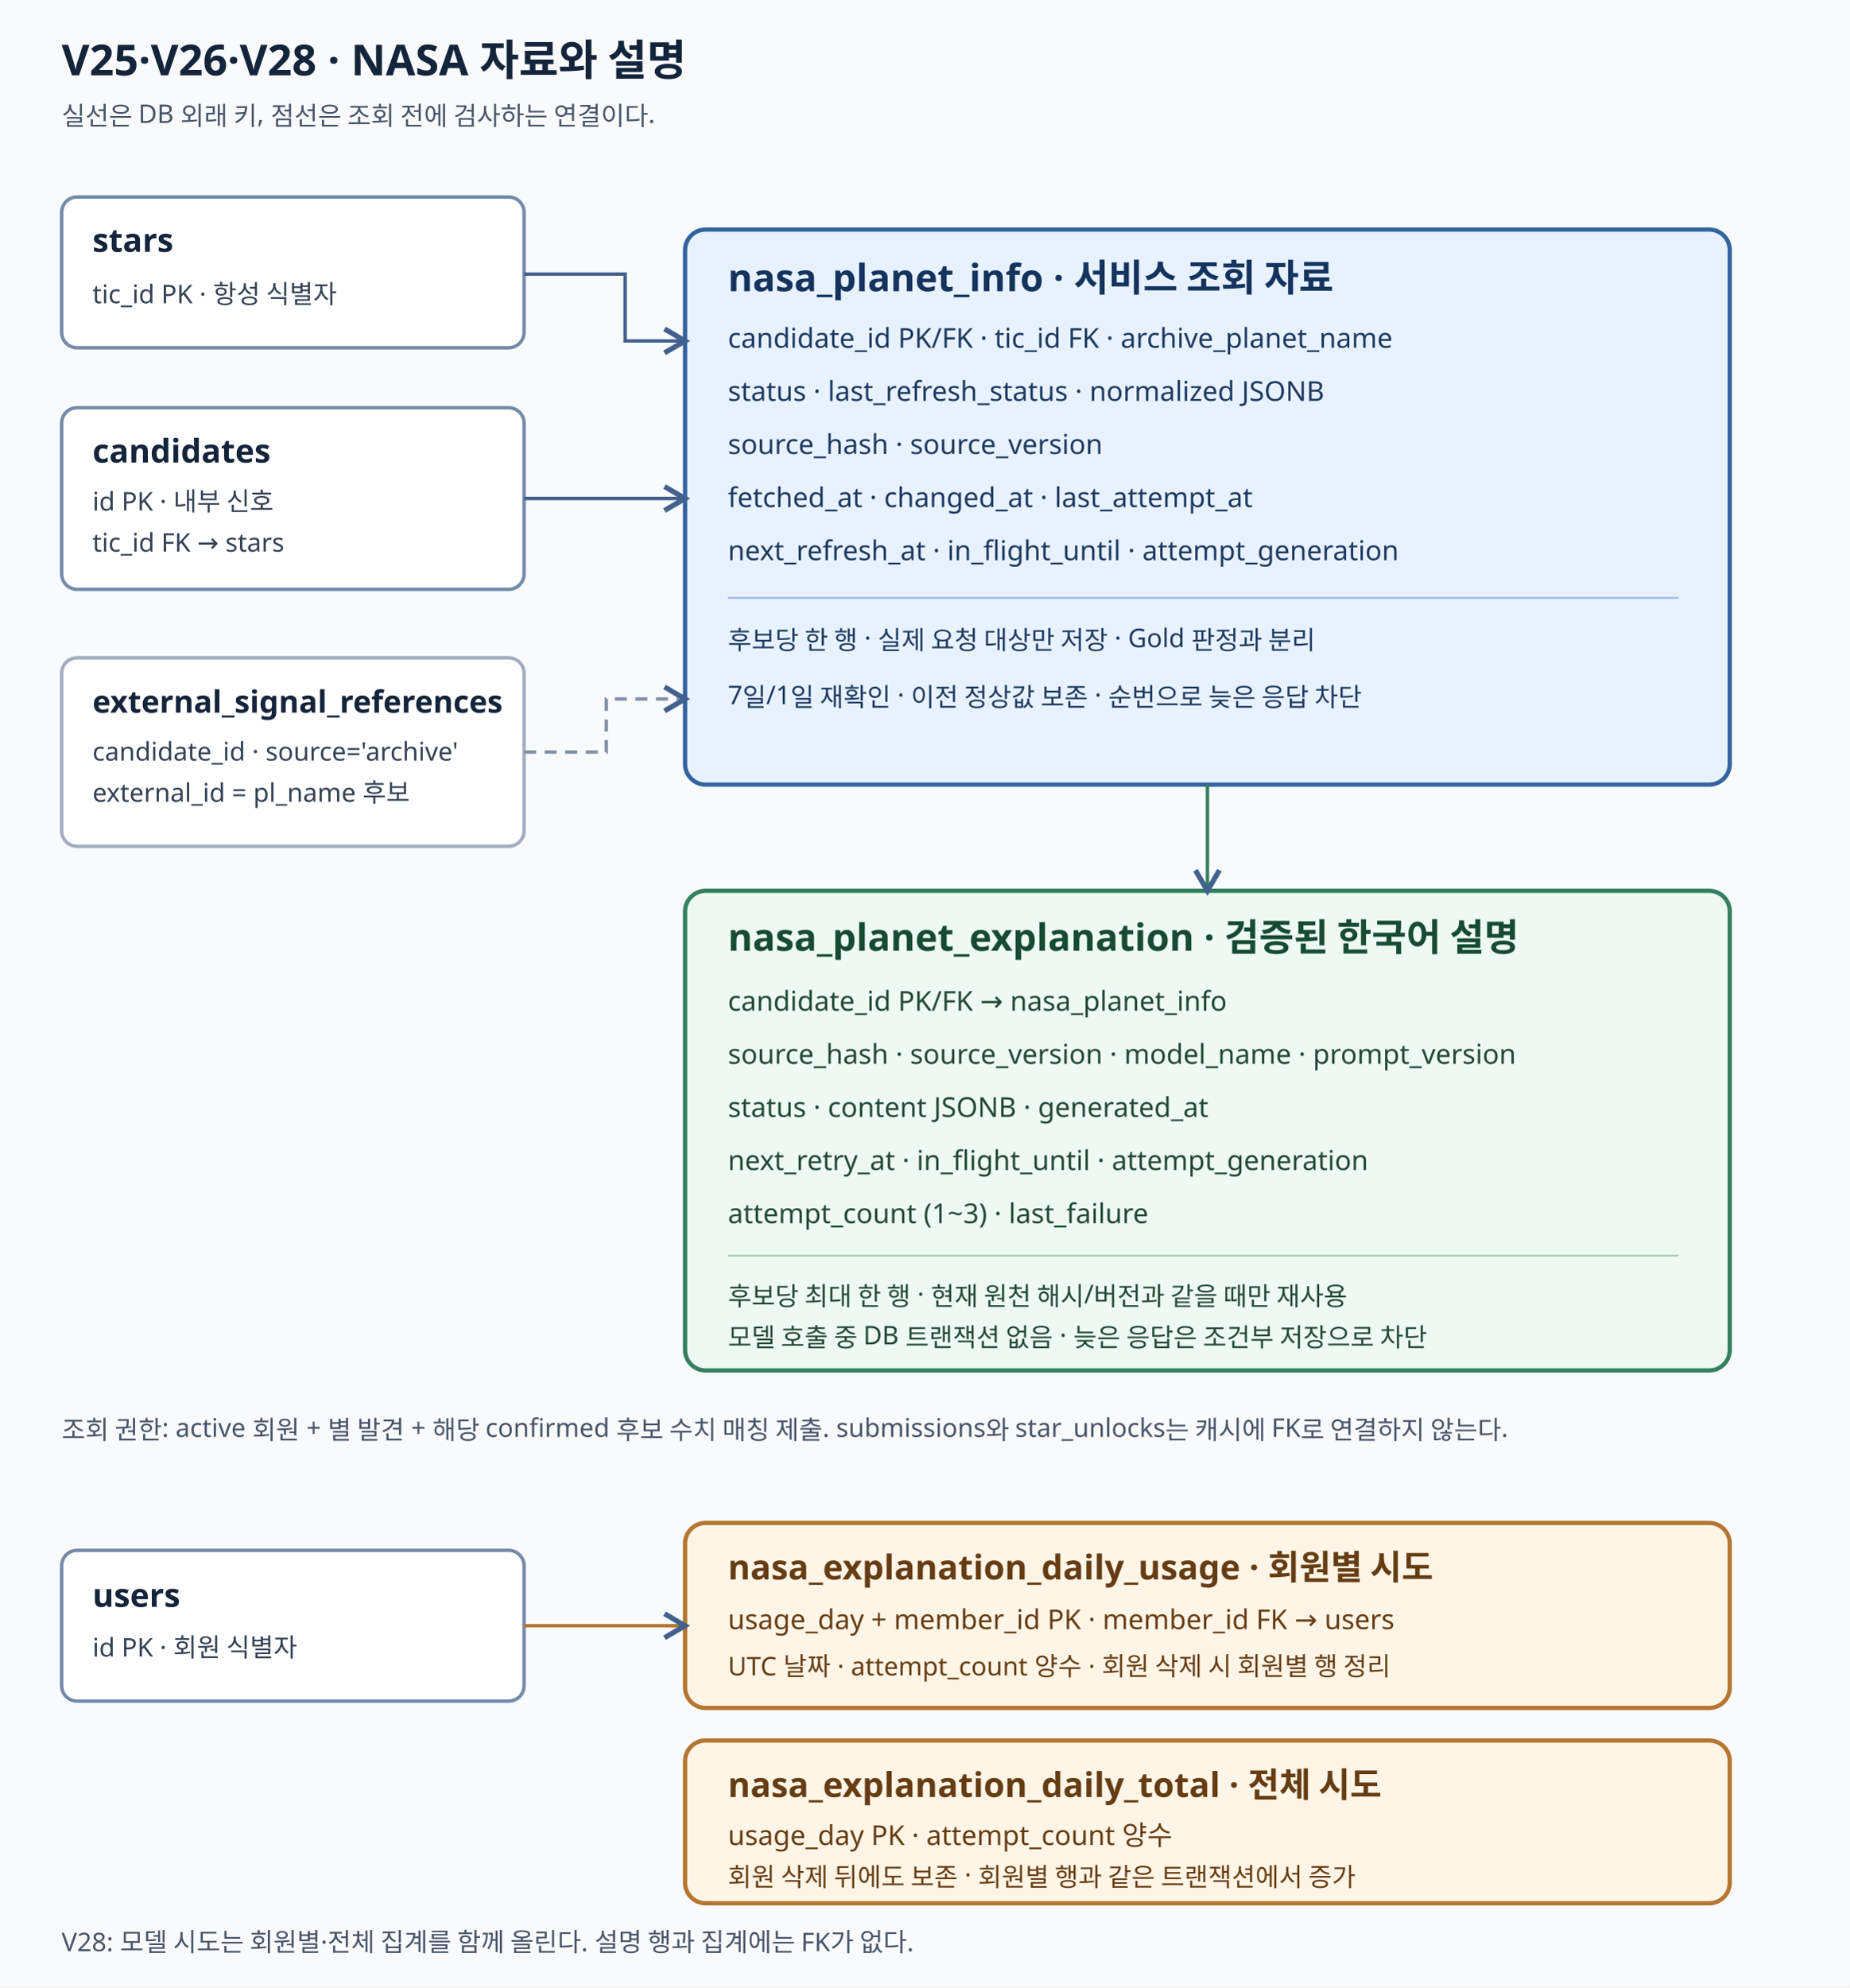
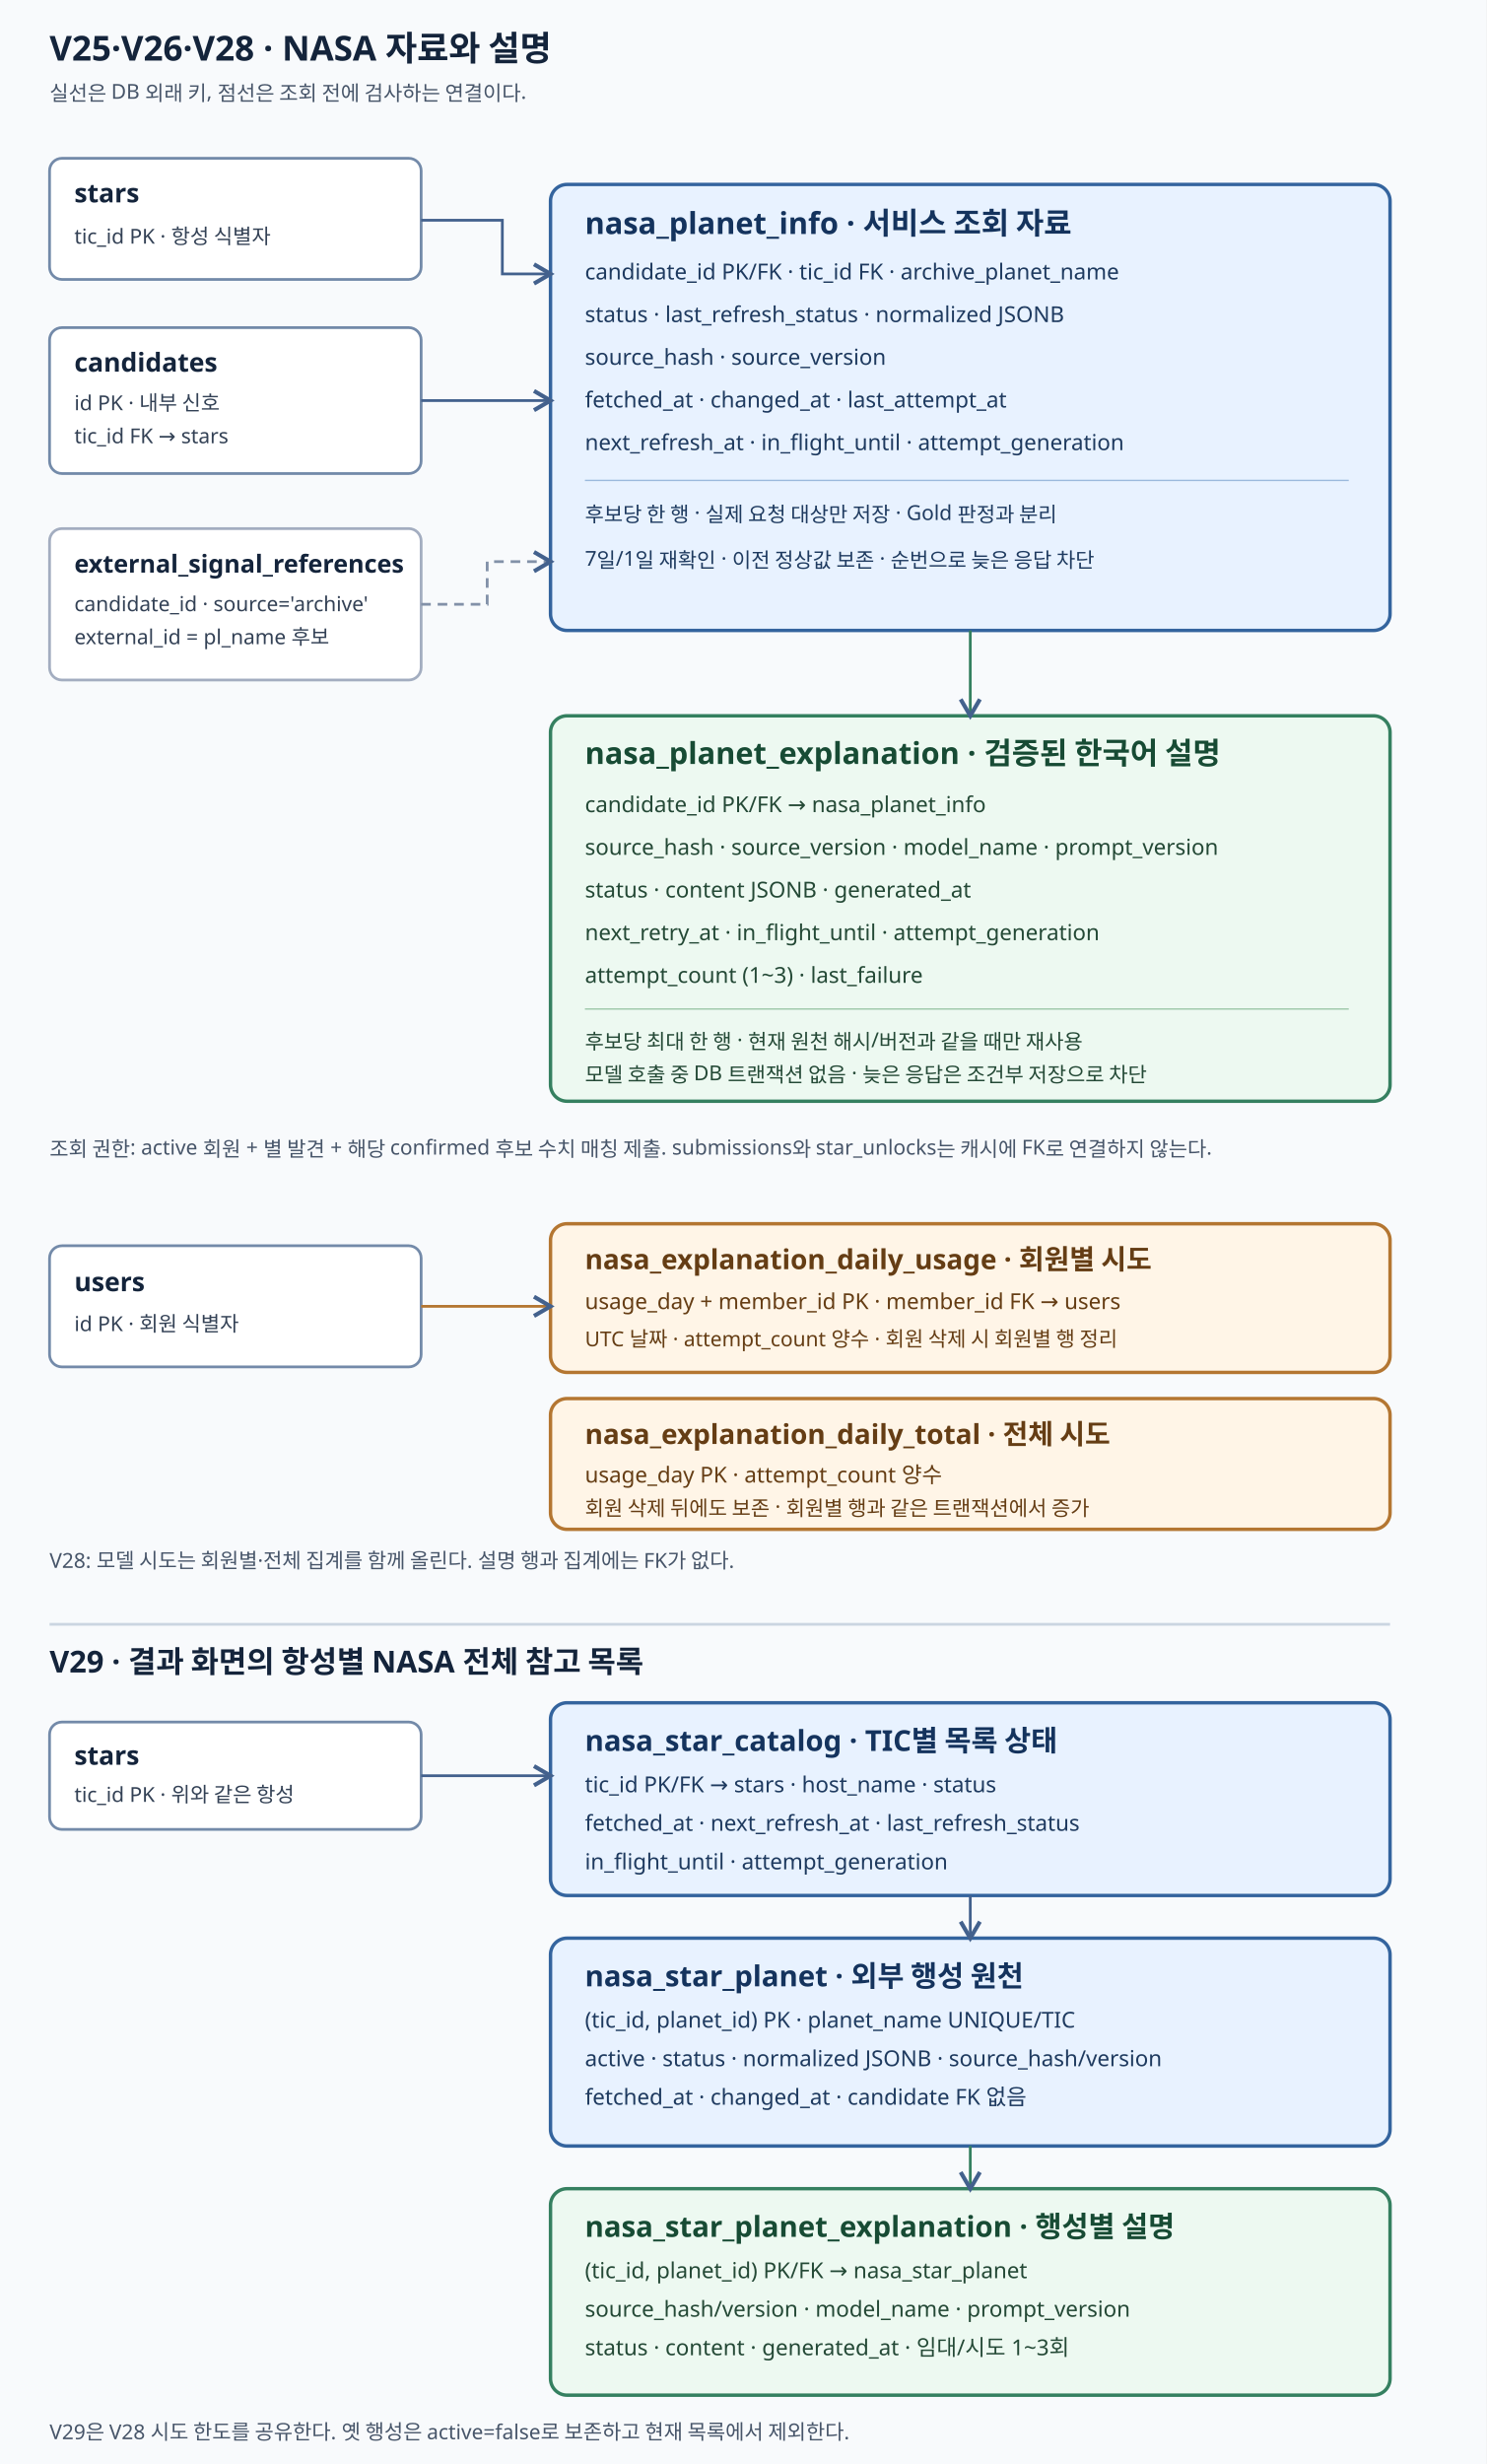
- <svg xmlns="http://www.w3.org/2000/svg" width="1080" height="1160" viewBox="0 0 1080 1160" role="img" aria-labelledby="title desc">
+ <svg xmlns="http://www.w3.org/2000/svg" width="1080" height="1790" viewBox="0 0 1080 1790" role="img" aria-labelledby="title desc">
  <defs>
    <marker id="arrow" markerWidth="9" markerHeight="9" refX="7" refY="4.5" orient="auto">
      <path d="M1 1 L7 4.5 L1 8" fill="none" stroke="#43618d" stroke-width="1.5" />
    </marker>
  </defs>
-   <rect width="1080" height="1160" fill="#f8fafc" />
+   <rect width="1080" height="1790" fill="#f8fafc" />
  <text x="36" y="44" font-family="sans-serif" font-size="25" font-weight="700" fill="#14243b">V25·V26·V28 · NASA 자료와 설명</text>
  <text x="36" y="73" font-family="sans-serif" font-size="15" fill="#475569">실선은 DB 외래 키, 점선은 조회 전에 검사하는 연결이다.</text>
  <rect x="36" y="115" width="270" height="88" rx="9" fill="#ffffff" stroke="#738aa9" stroke-width="2" />
  <text x="54" y="147" font-family="sans-serif" font-size="19" font-weight="700" fill="#14243b">stars</text>
  <text x="54" y="177" font-family="sans-serif" font-size="15" fill="#334155">tic_id PK · 항성 식별자</text>
  <rect x="36" y="238" width="270" height="106" rx="9" fill="#ffffff" stroke="#738aa9" stroke-width="2" />
  <text x="54" y="270" font-family="sans-serif" font-size="19" font-weight="700" fill="#14243b">candidates</text>
  <text x="54" y="298" font-family="sans-serif" font-size="15" fill="#334155">id PK · 내부 신호</text>
  <text x="54" y="322" font-family="sans-serif" font-size="15" fill="#334155">tic_id FK → stars</text>
  <rect x="36" y="384" width="270" height="110" rx="9" fill="#ffffff" stroke="#a3adc0" stroke-width="2" />
  <text x="54" y="416" font-family="sans-serif" font-size="18" font-weight="700" fill="#14243b">external_signal_references</text>
  <text x="54" y="444" font-family="sans-serif" font-size="15" fill="#334155">candidate_id · source='archive'</text>
  <text x="54" y="468" font-family="sans-serif" font-size="15" fill="#334155">external_id = pl_name 후보</text>
  <rect x="400" y="134" width="610" height="324" rx="12" fill="#e8f2ff" stroke="#34649e" stroke-width="2.5" />
  <text x="425" y="170" font-family="sans-serif" font-size="22" font-weight="700" fill="#14335d">nasa_planet_info · 서비스 조회 자료</text>
  <text x="425" y="203" font-family="sans-serif" font-size="16" fill="#1e3a5f">candidate_id PK/FK · tic_id FK · archive_planet_name</text>
  <text x="425" y="234" font-family="sans-serif" font-size="16" fill="#1e3a5f">status · last_refresh_status · normalized JSONB</text>
  <text x="425" y="265" font-family="sans-serif" font-size="16" fill="#1e3a5f">source_hash · source_version</text>
  <text x="425" y="296" font-family="sans-serif" font-size="16" fill="#1e3a5f">fetched_at · changed_at · last_attempt_at</text>
  <text x="425" y="327" font-family="sans-serif" font-size="16" fill="#1e3a5f">next_refresh_at · in_flight_until · attempt_generation</text>
  <line x1="425" y1="349" x2="980" y2="349" stroke="#9bb9dd" />
  <text x="425" y="379" font-family="sans-serif" font-size="15" fill="#1e3a5f">후보당 한 행 · 실제 요청 대상만 저장 · Gold 판정과 분리</text>
  <text x="425" y="411" font-family="sans-serif" font-size="15" fill="#1e3a5f">7일/1일 재확인 · 이전 정상값 보존 · 순번으로 늦은 응답 차단</text>
  <rect x="400" y="520" width="610" height="280" rx="12" fill="#edf9f1" stroke="#358060" stroke-width="2.5" />
  <text x="425" y="555" font-family="sans-serif" font-size="22" font-weight="700" fill="#174b34">nasa_planet_explanation · 검증된 한국어 설명</text>
  <text x="425" y="590" font-family="sans-serif" font-size="16" fill="#244936">candidate_id PK/FK → nasa_planet_info</text>
  <text x="425" y="621" font-family="sans-serif" font-size="16" fill="#244936">source_hash · source_version · model_name · prompt_version</text>
  <text x="425" y="652" font-family="sans-serif" font-size="16" fill="#244936">status · content JSONB · generated_at</text>
  <text x="425" y="683" font-family="sans-serif" font-size="16" fill="#244936">next_retry_at · in_flight_until · attempt_generation</text>
  <text x="425" y="714" font-family="sans-serif" font-size="16" fill="#244936">attempt_count (1~3) · last_failure</text>
  <line x1="425" y1="733" x2="980" y2="733" stroke="#9cc7a9" />
  <text x="425" y="762" font-family="sans-serif" font-size="15" fill="#244936">후보당 최대 한 행 · 현재 원천 해시/버전과 같을 때만 재사용</text>
  <text x="425" y="786" font-family="sans-serif" font-size="15" fill="#244936">모델 호출 중 DB 트랜잭션 없음 · 늦은 응답은 조건부 저장으로 차단</text>
  <path d="M306 160 H365 V199 H400" fill="none" stroke="#43618d" stroke-width="2" marker-end="url(#arrow)" />
  <path d="M306 291 H400" fill="none" stroke="#43618d" stroke-width="2" marker-end="url(#arrow)" />
  <path d="M306 439 H354 V408 H400" fill="none" stroke="#8291a8" stroke-dasharray="7 5" stroke-width="2" marker-end="url(#arrow)" />
  <path d="M705 458 V520" fill="none" stroke="#358060" stroke-width="2" marker-end="url(#arrow)" />
  <text x="36" y="840" font-family="sans-serif" font-size="15" fill="#475569">조회 권한: active 회원 + 별 발견 + 해당 confirmed 후보 수치 매칭 제출. submissions와 star_unlocks는 캐시에 FK로 연결하지 않는다.</text>
  <rect x="36" y="905" width="270" height="88" rx="9" fill="#ffffff" stroke="#738aa9" stroke-width="2" />
  <text x="54" y="938" font-family="sans-serif" font-size="19" font-weight="700" fill="#14243b">users</text>
  <text x="54" y="967" font-family="sans-serif" font-size="15" fill="#334155">id PK · 회원 식별자</text>
  <rect x="400" y="889" width="610" height="108" rx="12" fill="#fff5e7" stroke="#b47631" stroke-width="2.5" />
  <text x="425" y="922" font-family="sans-serif" font-size="20" font-weight="700" fill="#653d14">nasa_explanation_daily_usage · 회원별 시도</text>
  <text x="425" y="951" font-family="sans-serif" font-size="16" fill="#653d14">usage_day + member_id PK · member_id FK → users</text>
  <text x="425" y="978" font-family="sans-serif" font-size="15" fill="#653d14">UTC 날짜 · attempt_count 양수 · 회원 삭제 시 회원별 행 정리</text>
  <rect x="400" y="1016" width="610" height="95" rx="12" fill="#fff5e7" stroke="#b47631" stroke-width="2.5" />
  <text x="425" y="1049" font-family="sans-serif" font-size="20" font-weight="700" fill="#653d14">nasa_explanation_daily_total · 전체 시도</text>
  <text x="425" y="1077" font-family="sans-serif" font-size="16" fill="#653d14">usage_day PK · attempt_count 양수</text>
  <text x="425" y="1101" font-family="sans-serif" font-size="15" fill="#653d14">회원 삭제 뒤에도 보존 · 회원별 행과 같은 트랜잭션에서 증가</text>
  <path d="M306 949 H400" fill="none" stroke="#b47631" stroke-width="2" marker-end="url(#arrow)" />
  <text x="36" y="1139" font-family="sans-serif" font-size="15" fill="#475569">V28: 모델 시도는 회원별·전체 집계를 함께 올린다. 설명 행과 집계에는 FK가 없다.</text>
+   <line x1="36" y1="1180" x2="1010" y2="1180" stroke="#cbd5e1" stroke-width="2" />
+   <text x="36" y="1215" font-family="sans-serif" font-size="22" font-weight="700" fill="#14243b">V29 · 결과 화면의 항성별 NASA 전체 참고 목록</text>
+   <rect x="36" y="1251" width="270" height="78" rx="9" fill="#ffffff" stroke="#738aa9" stroke-width="2" />
+   <text x="54" y="1282" font-family="sans-serif" font-size="19" font-weight="700" fill="#14243b">stars</text>
+   <text x="54" y="1309" font-family="sans-serif" font-size="15" fill="#334155">tic_id PK · 위와 같은 항성</text>
+   <rect x="400" y="1237" width="610" height="140" rx="12" fill="#e8f2ff" stroke="#34649e" stroke-width="2.5" />
+   <text x="425" y="1272" font-family="sans-serif" font-size="21" font-weight="700" fill="#14335d">nasa_star_catalog · TIC별 목록 상태</text>
+   <text x="425" y="1302" font-family="sans-serif" font-size="16" fill="#1e3a5f">tic_id PK/FK → stars · host_name · status</text>
+   <text x="425" y="1330" font-family="sans-serif" font-size="16" fill="#1e3a5f">fetched_at · next_refresh_at · last_refresh_status</text>
+   <text x="425" y="1358" font-family="sans-serif" font-size="16" fill="#1e3a5f">in_flight_until · attempt_generation</text>
+   <rect x="400" y="1408" width="610" height="151" rx="12" fill="#e8f2ff" stroke="#34649e" stroke-width="2.5" />
+   <text x="425" y="1443" font-family="sans-serif" font-size="21" font-weight="700" fill="#14335d">nasa_star_planet · 외부 행성 원천</text>
+   <text x="425" y="1473" font-family="sans-serif" font-size="16" fill="#1e3a5f">(tic_id, planet_id) PK · planet_name UNIQUE/TIC</text>
+   <text x="425" y="1501" font-family="sans-serif" font-size="16" fill="#1e3a5f">active · status · normalized JSONB · source_hash/version</text>
+   <text x="425" y="1529" font-family="sans-serif" font-size="16" fill="#1e3a5f">fetched_at · changed_at · candidate FK 없음</text>
+   <rect x="400" y="1590" width="610" height="150" rx="12" fill="#edf9f1" stroke="#358060" stroke-width="2.5" />
+   <text x="425" y="1625" font-family="sans-serif" font-size="21" font-weight="700" fill="#174b34">nasa_star_planet_explanation · 행성별 설명</text>
+   <text x="425" y="1655" font-family="sans-serif" font-size="16" fill="#244936">(tic_id, planet_id) PK/FK → nasa_star_planet</text>
+   <text x="425" y="1683" font-family="sans-serif" font-size="16" fill="#244936">source_hash/version · model_name · prompt_version</text>
+   <text x="425" y="1711" font-family="sans-serif" font-size="16" fill="#244936">status · content · generated_at · 임대/시도 1~3회</text>
+   <path d="M306 1290 H400" fill="none" stroke="#43618d" stroke-width="2" marker-end="url(#arrow)" />
+   <path d="M705 1377 V1408" fill="none" stroke="#43618d" stroke-width="2" marker-end="url(#arrow)" />
+   <path d="M705 1559 V1590" fill="none" stroke="#358060" stroke-width="2" marker-end="url(#arrow)" />
+   <text x="36" y="1772" font-family="sans-serif" font-size="15" fill="#475569">V29은 V28 시도 한도를 공유한다. 옛 행성은 active=false로 보존하고 현재 목록에서 제외한다.</text>
</svg>
